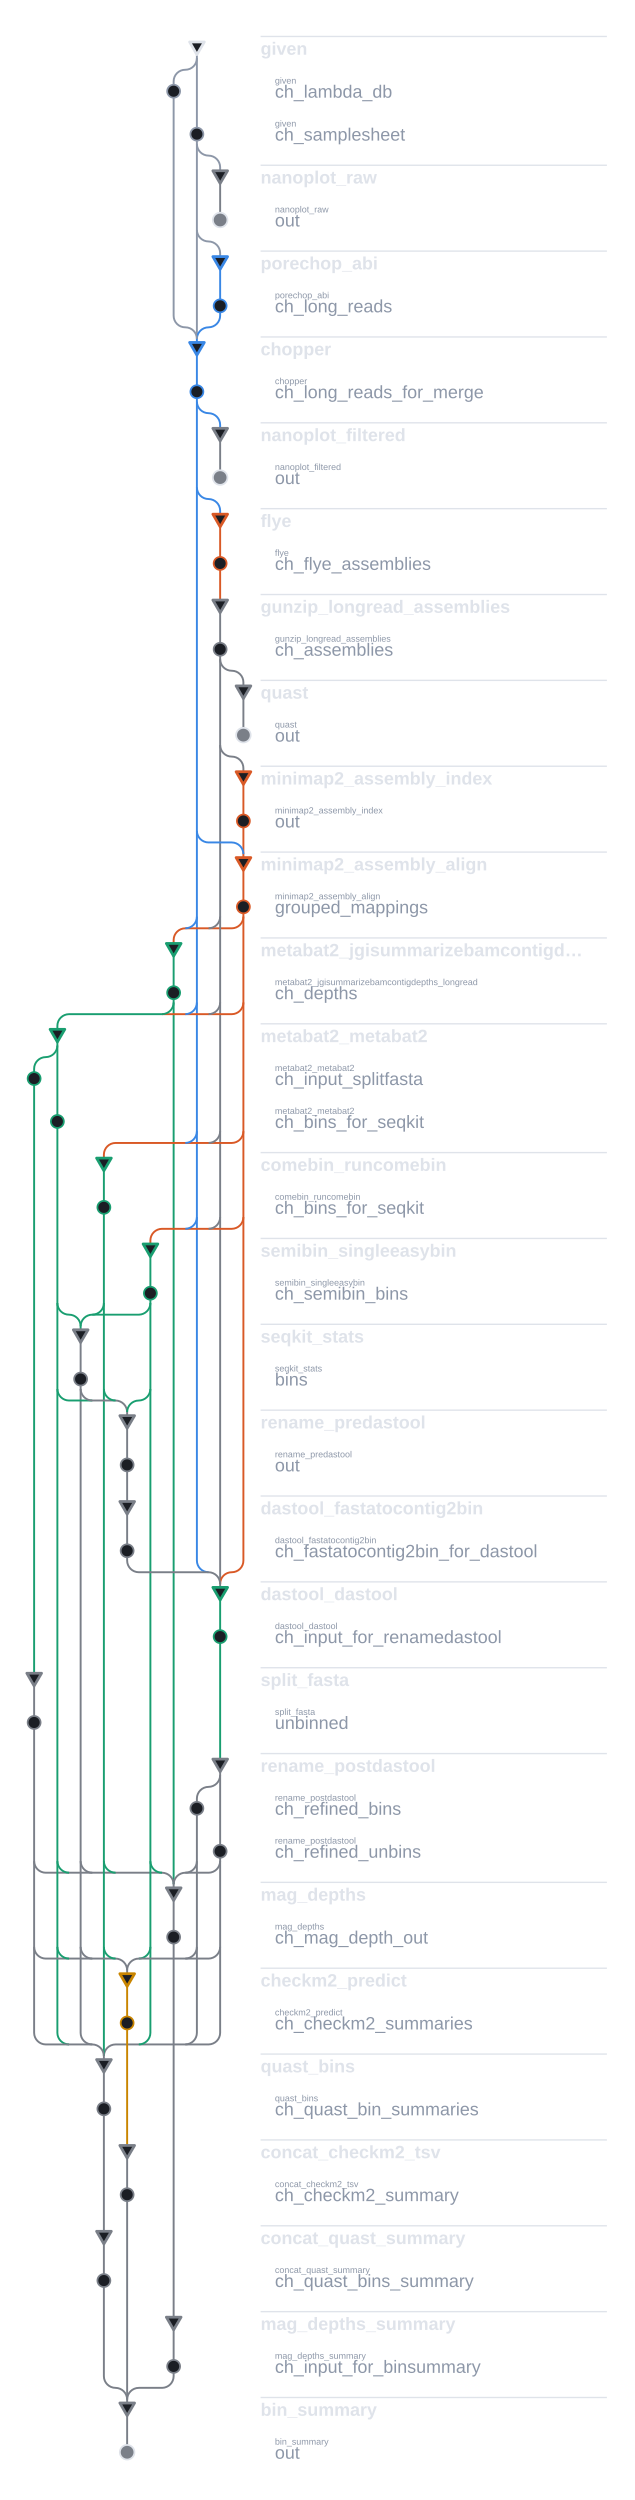
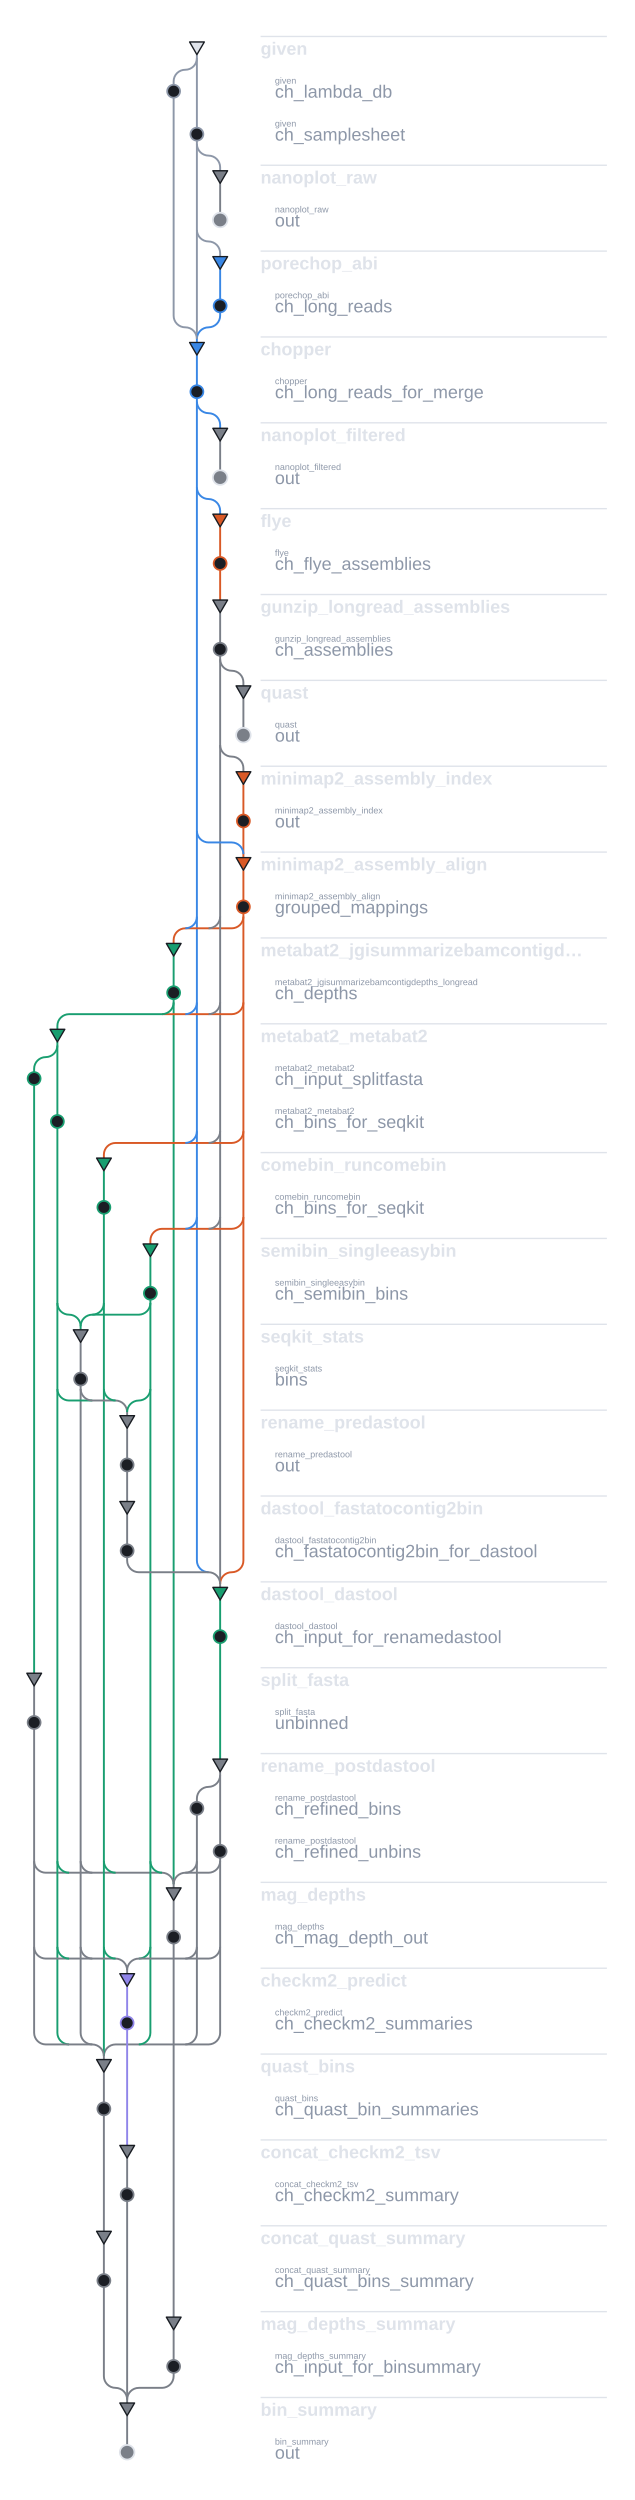
<svg xmlns="http://www.w3.org/2000/svg" width="461" height="1817" viewBox="0 0 461 1817">
  <g fill="none" stroke="#8D97A8" stroke-width="1.4" stroke-linejoin="round" stroke-linecap="butt">
    <path d="M 143.1,39.7 L 143.1,42.2 L 143.1,92.8" />
    <path d="M 143.1,102.2 L 143.1,104.7 L 143.1,167.1 L 143.1,246.3" />
    <path d="M 143.1,248.9 L 143.1,246.3 A 8.5,8.5 0 0 1 151.6,237.9 A 8.5,8.5 0 0 0 160.0,229.4 L 160.0,227.0" stroke="#3987e5" />
    <path d="M 143.1,258.1 L 143.1,280.0" stroke="#3987e5" />
    <path d="M 143.1,289.4 L 143.1,291.9 L 143.1,354.2 L 143.1,603.9 L 143.1,666.2 L 143.1,728.6 L 143.1,822.2 L 143.1,884.6 L 143.1,1134.2 A 8.5,8.5 0 0 0 151.6,1142.7" stroke="#3987e5" />
    <path d="M 143.1,1309.6 L 143.1,1307.2 A 8.5,8.5 0 0 1 151.6,1298.7 A 8.5,8.5 0 0 0 160.0,1290.2" stroke="#7a7f88" />
    <path d="M 143.1,1319.0 L 143.1,1352.7 L 143.1,1415.0 L 143.1,1477.5 A 8.5,8.5 0 0 1 134.7,1485.9" stroke="#7a7f88" />
    <path d="M 126.2,61.6 L 126.2,59.1 A 8.4,8.4 0 0 1 134.7,50.7 A 8.4,8.4 0 0 0 143.1,42.2" />
    <path d="M 126.2,71.0 L 126.2,229.4 A 8.4,8.4 0 0 0 134.7,237.9 A 8.4,8.4 0 0 1 143.1,246.3" />
    <path d="M 126.2,685.7 L 126.2,683.1 A 8.5,8.5 0 0 1 134.7,674.7 L 151.6,674.7 L 168.5,674.7 A 8.5,8.5 0 0 0 176.9,666.2" stroke="#d95926" />
    <path d="M 126.2,694.9 L 126.2,716.8" stroke="#199e70" />
    <path d="M 126.2,726.2 L 126.2,728.6 L 126.2,1369.5" stroke="#199e70" />
    <path d="M 126.2,1372.1 L 126.2,1369.5 A 8.5,8.5 0 0 0 117.8,1361.1 L 84.0,1361.1 L 67.1,1361.1 L 50.2,1361.1 L 33.3,1361.1 A 8.5,8.5 0 0 1 24.8,1352.7" stroke="#7a7f88" />
    <path d="M 126.2,1381.3 L 126.2,1403.2" stroke="#7a7f88" />
    <path d="M 126.2,1412.6 L 126.2,1684.1" stroke="#7a7f88" />
    <path d="M 126.2,1693.3 L 126.2,1715.2" stroke="#7a7f88" />
    <path d="M 126.2,1724.6 L 126.2,1727.0 A 8.5,8.5 0 0 1 117.8,1735.5 L 100.9,1735.5 A 8.5,8.5 0 0 0 92.4,1744.0" stroke="#7a7f88" />
    <path d="M 160.0,124.1 L 160.0,121.5 A 8.5,8.5 0 0 0 151.6,113.1 A 8.5,8.5 0 0 1 143.1,104.7" />
    <path d="M 160.0,133.3 L 160.0,154.6" stroke="#7a7f88" />
    <path d="M 160.0,186.5 L 160.0,183.9 A 8.5,8.5 0 0 0 151.6,175.5 A 8.5,8.5 0 0 1 143.1,167.1" />
    <path d="M 160.0,195.7 L 160.0,217.6" stroke="#3987e5" />
    <path d="M 160.0,311.3 L 160.0,308.8 A 8.5,8.5 0 0 0 151.6,300.3 A 8.5,8.5 0 0 1 143.1,291.9" stroke="#3987e5" />
    <path d="M 160.0,320.5 L 160.0,341.8" stroke="#7a7f88" />
    <path d="M 160.0,373.7 L 160.0,371.1 A 8.5,8.5 0 0 0 151.6,362.7 A 8.5,8.5 0 0 1 143.1,354.2" stroke="#3987e5" />
    <path d="M 160.0,382.9 L 160.0,404.8" stroke="#d95926" />
    <path d="M 160.0,414.2 L 160.0,436.1" stroke="#d95926" />
    <path d="M 160.0,445.3 L 160.0,467.2" stroke="#7a7f88" />
    <path d="M 160.0,476.6 L 160.0,479.1 L 160.0,541.5 L 160.0,666.2 L 160.0,728.6 L 160.0,822.2 L 160.0,884.6 L 160.0,1151.2 L 160.0,1153.7" stroke="#7a7f88" />
    <path d="M 160.0,1162.9 L 160.0,1184.8" stroke="#199e70" />
    <path d="M 160.0,1194.2 L 160.0,1278.5" stroke="#199e70" />
    <path d="M 160.0,1287.7 L 160.0,1290.2 L 160.0,1340.8" stroke="#7a7f88" />
    <path d="M 160.0,1350.2 L 160.0,1352.7 L 160.0,1415.0 L 160.0,1477.5 A 8.5,8.5 0 0 1 151.6,1485.9 L 134.7,1485.9 L 100.9,1485.9 L 84.0,1485.9 A 8.5,8.5 0 0 0 75.5,1494.3" stroke="#7a7f88" />
    <path d="M 176.9,498.5 L 176.9,495.9 A 8.4,8.4 0 0 0 168.5,487.5 A 8.4,8.4 0 0 1 160.0,479.1" stroke="#7a7f88" />
    <path d="M 176.9,507.7 L 176.9,529.0" stroke="#7a7f88" />
    <path d="M 176.9,560.9 L 176.9,558.4 A 8.4,8.4 0 0 0 168.5,549.9 A 8.4,8.4 0 0 1 160.0,541.5" stroke="#7a7f88" />
    <path d="M 176.9,570.1 L 176.9,592.0" stroke="#d95926" />
    <path d="M 176.9,601.4 L 176.9,620.8 L 176.9,623.3" stroke="#d95926" />
    <path d="M 176.9,632.5 L 176.9,654.4" stroke="#d95926" />
    <path d="M 176.9,663.8 L 176.9,666.2 L 176.9,728.6 L 176.9,822.2 L 176.9,884.6 L 176.9,1134.2 A 8.4,8.4 0 0 1 168.5,1142.7 A 8.4,8.4 0 0 0 160.0,1151.2" stroke="#d95926" />
    <path d="M 117.8,737.1 L 134.7,737.1 L 151.6,737.1 L 168.5,737.1 A 8.5,8.5 0 0 0 176.9,728.6" stroke="#d95926" />
    <path d="M 41.7,748.1 L 41.7,745.5 A 8.5,8.5 0 0 1 50.2,737.1 L 117.8,737.1 A 8.5,8.5 0 0 0 126.2,728.6" stroke="#199e70" />
    <path d="M 41.7,757.3 L 41.7,759.9 L 41.7,810.4" stroke="#199e70" />
    <path d="M 41.7,819.8 L 41.7,947.0 L 41.7,1009.5 L 41.7,1352.7 L 41.7,1415.0 L 41.7,1477.5 A 8.5,8.5 0 0 0 50.2,1485.9" stroke="#199e70" />
    <path d="M 75.5,841.7 L 75.5,839.1 A 8.5,8.5 0 0 1 84.0,830.7 L 134.7,830.7 L 151.6,830.7 L 168.5,830.7 A 8.5,8.5 0 0 0 176.9,822.2" stroke="#d95926" />
    <path d="M 75.5,850.9 L 75.5,872.8" stroke="#199e70" />
    <path d="M 75.5,882.2 L 75.5,947.0 L 75.5,1009.5 L 75.5,1352.7 L 75.5,1415.0 L 75.5,1494.3" stroke="#199e70" />
    <path d="M 75.5,1496.9 L 75.5,1494.3 A 8.5,8.5 0 0 0 67.1,1485.9 L 50.2,1485.9 L 33.3,1485.9 A 8.5,8.5 0 0 1 24.8,1477.5 L 24.8,1415.0 L 24.8,1352.7 L 24.8,1256.6" stroke="#7a7f88" />
    <path d="M 75.5,1506.1 L 75.5,1528.0" stroke="#7a7f88" />
    <path d="M 75.5,1537.4 L 75.5,1621.7" stroke="#7a7f88" />
    <path d="M 75.5,1630.9 L 75.5,1652.8" stroke="#7a7f88" />
    <path d="M 75.5,1662.2 L 75.5,1727.0 A 8.5,8.5 0 0 0 84.0,1735.5 A 8.5,8.5 0 0 1 92.4,1744.0" stroke="#7a7f88" />
    <path d="M 109.3,904.1 L 109.3,901.5 A 8.5,8.5 0 0 1 117.8,893.1 L 134.7,893.1 L 151.6,893.1 L 168.5,893.1 A 8.5,8.5 0 0 0 176.9,884.6" stroke="#d95926" />
    <path d="M 109.3,913.3 L 109.3,935.2" stroke="#199e70" />
    <path d="M 109.3,944.6 L 109.3,947.0 L 109.3,1009.5 L 109.3,1352.7 L 109.3,1415.0 L 109.3,1477.5 A 8.5,8.5 0 0 1 100.9,1485.9" stroke="#199e70" />
    <path d="M 24.8,779.2 L 24.8,776.8 A 8.5,8.5 0 0 1 33.3,768.3 A 8.5,8.5 0 0 0 41.7,759.9" stroke="#199e70" />
    <path d="M 24.8,788.6 L 24.8,1216.1" stroke="#199e70" />
    <path d="M 24.8,1225.3 L 24.8,1247.2" stroke="#7a7f88" />
    <path d="M 58.6,966.5 L 58.6,964.0 A 8.4,8.4 0 0 0 50.2,955.5 A 8.4,8.4 0 0 1 41.7,947.0" stroke="#199e70" />
    <path d="M 58.6,975.7 L 58.6,997.6" stroke="#7a7f88" />
    <path d="M 58.6,1007.0 L 58.6,1009.5 L 58.6,1352.7 L 58.6,1415.0 L 58.6,1477.5 A 8.4,8.4 0 0 0 67.1,1485.9" stroke="#7a7f88" />
    <path d="M 67.1,1017.9 L 50.2,1017.9 A 8.5,8.5 0 0 1 41.7,1009.5" stroke="#199e70" />
    <path d="M 92.4,1028.9 L 92.4,1026.3 A 8.5,8.5 0 0 0 84.0,1017.9 L 67.1,1017.9 A 8.5,8.5 0 0 1 58.6,1009.5" stroke="#7a7f88" />
    <path d="M 92.4,1038.1 L 92.4,1060.0" stroke="#7a7f88" />
    <path d="M 92.4,1069.4 L 92.4,1091.3" stroke="#7a7f88" />
    <path d="M 92.4,1100.5 L 92.4,1122.4" stroke="#7a7f88" />
    <path d="M 92.4,1131.8 L 92.4,1134.2 A 8.5,8.5 0 0 0 100.9,1142.7 L 151.6,1142.7 A 8.5,8.5 0 0 1 160.0,1151.2" stroke="#7a7f88" />
    <path d="M 92.4,1434.5 L 92.4,1432.0 A 8.5,8.5 0 0 0 84.0,1423.5 L 67.1,1423.5 L 50.2,1423.5 L 33.3,1423.5 A 8.5,8.5 0 0 1 24.8,1415.0" stroke="#7a7f88" />
-     <path d="M 92.4,1443.7 L 92.4,1465.6" stroke="#c98500" />
-     <path d="M 92.4,1475.0 L 92.4,1559.3" stroke="#c98500" />
+     <path d="M 92.4,1443.7 L 92.4,1465.6" stroke="#9085e9" />
+     <path d="M 92.4,1475.0 L 92.4,1559.3" stroke="#9085e9" />
    <path d="M 92.4,1568.5 L 92.4,1590.4" stroke="#7a7f88" />
    <path d="M 92.4,1599.8 L 92.4,1744.0 L 92.4,1746.5" stroke="#7a7f88" />
    <path d="M 92.4,1755.7 L 92.4,1777.0" stroke="#7a7f88" />
    <path d="M 143.1,603.9 A 8.5,8.5 0 0 0 151.6,612.3 L 168.5,612.3 A 8.5,8.5 0 0 1 176.9,620.8" stroke="#3987e5" />
    <path d="M 143.1,666.2 A 8.4,8.4 0 0 1 134.7,674.7" stroke="#3987e5" />
    <path d="M 143.1,728.6 A 8.5,8.5 0 0 1 134.7,737.1" stroke="#3987e5" />
    <path d="M 143.1,822.2 A 8.5,8.5 0 0 1 134.7,830.7" stroke="#3987e5" />
    <path d="M 143.1,884.6 A 8.5,8.5 0 0 1 134.7,893.1" stroke="#3987e5" />
    <path d="M 160.0,666.2 A 8.5,8.5 0 0 1 151.6,674.7" stroke="#7a7f88" />
    <path d="M 160.0,728.6 A 8.5,8.5 0 0 1 151.6,737.1" stroke="#7a7f88" />
    <path d="M 160.0,822.2 A 8.5,8.5 0 0 1 151.6,830.7" stroke="#7a7f88" />
    <path d="M 160.0,884.6 A 8.5,8.5 0 0 1 151.6,893.1" stroke="#7a7f88" />
    <path d="M 41.7,1352.7 A 8.5,8.5 0 0 0 50.2,1361.1" stroke="#199e70" />
    <path d="M 41.7,1415.0 A 8.5,8.5 0 0 0 50.2,1423.5" stroke="#199e70" />
    <path d="M 75.5,947.0 A 8.4,8.4 0 0 1 67.1,955.5" stroke="#199e70" />
    <path d="M 58.6,964.0 A 8.5,8.5 0 0 1 67.1,955.5 L 100.9,955.5 A 8.5,8.5 0 0 0 109.3,947.0" stroke="#199e70" />
    <path d="M 75.5,1009.5 A 8.5,8.5 0 0 0 84.0,1017.9" stroke="#199e70" />
    <path d="M 75.5,1352.7 A 8.5,8.5 0 0 0 84.0,1361.1" stroke="#199e70" />
    <path d="M 75.5,1415.0 A 8.5,8.5 0 0 0 84.0,1423.5" stroke="#199e70" />
    <path d="M 109.3,1009.5 A 8.5,8.5 0 0 1 100.9,1017.9 A 8.5,8.5 0 0 0 92.4,1026.3" stroke="#199e70" />
    <path d="M 109.3,1352.7 A 8.4,8.4 0 0 0 117.8,1361.1" stroke="#199e70" />
    <path d="M 109.3,1415.0 A 8.5,8.5 0 0 1 100.9,1423.5" stroke="#199e70" />
    <path d="M 92.4,1432.0 A 8.5,8.5 0 0 1 100.9,1423.5 L 134.7,1423.5 L 151.6,1423.5 A 8.5,8.5 0 0 0 160.0,1415.0" stroke="#7a7f88" />
    <path d="M 58.6,1352.7 A 8.5,8.5 0 0 0 67.1,1361.1" stroke="#7a7f88" />
    <path d="M 58.6,1415.0 A 8.5,8.5 0 0 0 67.1,1423.5" stroke="#7a7f88" />
    <path d="M 143.1,1352.7 A 8.4,8.4 0 0 1 134.7,1361.1" stroke="#7a7f88" />
    <path d="M 126.2,1369.5 A 8.5,8.5 0 0 1 134.7,1361.1 L 151.6,1361.1 A 8.5,8.5 0 0 0 160.0,1352.7" stroke="#7a7f88" />
    <path d="M 143.1,1415.0 A 8.5,8.5 0 0 1 134.7,1423.5" stroke="#7a7f88" />
  </g>
  <g>
-     <polygon points="137.8,30.5 148.5,30.5 143.1,39.7" fill="#1B1E24" stroke="#DFE3EA" stroke-width="2.0" stroke-linejoin="round" />
+     <polygon points="137.8,30.5 148.5,30.5 143.1,39.7" fill="#dfe3ea" stroke="#171b21" stroke-width="1.0" stroke-linejoin="round" />
    <line x1="189.4" y1="26.5" x2="441.1" y2="26.5" stroke="#DFE3EA" stroke-width="1" />
    <text x="189.4" y="39.8" font-family="Arial" font-size="13" fill="#DFE3EA" font-weight="600" text-anchor="start">given</text>
  </g>
  <g>
    <circle cx="126.2" cy="66.3" r="4.7" fill="#1B1E24" stroke="#8D97A8" stroke-width="1.3" />
    <text x="199.8" y="60.8" font-family="Arial" font-size="6.5" fill="#8D97A8" text-anchor="start">given</text>
    <text x="199.8" y="71.0" font-family="Arial" font-size="13" fill="#8D97A8" font-weight="normal" text-anchor="start">ch_lambda_db</text>
  </g>
  <g>
    <circle cx="143.1" cy="97.5" r="4.7" fill="#1B1E24" stroke="#8D97A8" stroke-width="1.3" />
    <text x="199.8" y="92.0" font-family="Arial" font-size="6.5" fill="#8D97A8" text-anchor="start">given</text>
    <text x="199.8" y="102.2" font-family="Arial" font-size="13" fill="#8D97A8" font-weight="normal" text-anchor="start">ch_samplesheet</text>
  </g>
  <g>
-     <polygon points="154.7,124.1 165.4,124.1 160.0,133.3" fill="#1B1E24" stroke="#7a7f88" stroke-width="2.0" stroke-linejoin="round" />
+     <polygon points="154.7,124.1 165.4,124.1 160.0,133.3" fill="#7a7f88" stroke="#171b21" stroke-width="1.0" stroke-linejoin="round" />
    <line x1="189.4" y1="120.1" x2="441.1" y2="120.1" stroke="#DFE3EA" stroke-width="1" />
    <text x="189.4" y="133.4" font-family="Arial" font-size="13" fill="#DFE3EA" font-weight="600" text-anchor="start">nanoplot_raw</text>
  </g>
  <g>
    <circle cx="160.0" cy="159.9" r="5.3" fill="#7a7f88" stroke="#DFE3EA" stroke-width="1.3" />
    <text x="199.8" y="154.4" font-family="Arial" font-size="6.5" fill="#8D97A8" text-anchor="start">nanoplot_raw</text>
    <text x="199.8" y="164.6" font-family="Arial" font-size="13" fill="#8D97A8" font-weight="normal" text-anchor="start">out</text>
  </g>
  <g>
-     <polygon points="154.7,186.5 165.4,186.5 160.0,195.7" fill="#1B1E24" stroke="#3987e5" stroke-width="2.0" stroke-linejoin="round" />
+     <polygon points="154.7,186.5 165.4,186.5 160.0,195.7" fill="#3987e5" stroke="#171b21" stroke-width="1.0" stroke-linejoin="round" />
    <line x1="189.4" y1="182.5" x2="441.1" y2="182.5" stroke="#DFE3EA" stroke-width="1" />
    <text x="189.4" y="195.8" font-family="Arial" font-size="13" fill="#DFE3EA" font-weight="600" text-anchor="start">porechop_abi</text>
  </g>
  <g>
    <circle cx="160.0" cy="222.3" r="4.7" fill="#1B1E24" stroke="#3987e5" stroke-width="1.3" />
    <text x="199.8" y="216.8" font-family="Arial" font-size="6.5" fill="#8D97A8" text-anchor="start">porechop_abi</text>
    <text x="199.8" y="227.0" font-family="Arial" font-size="13" fill="#8D97A8" font-weight="normal" text-anchor="start">ch_long_reads</text>
  </g>
  <g>
-     <polygon points="137.8,248.9 148.5,248.9 143.1,258.1" fill="#1B1E24" stroke="#3987e5" stroke-width="2.0" stroke-linejoin="round" />
+     <polygon points="137.8,248.9 148.5,248.9 143.1,258.1" fill="#3987e5" stroke="#171b21" stroke-width="1.0" stroke-linejoin="round" />
    <line x1="189.4" y1="244.9" x2="441.1" y2="244.9" stroke="#DFE3EA" stroke-width="1" />
    <text x="189.4" y="258.2" font-family="Arial" font-size="13" fill="#DFE3EA" font-weight="600" text-anchor="start">chopper</text>
  </g>
  <g>
    <circle cx="143.1" cy="284.7" r="4.7" fill="#1B1E24" stroke="#3987e5" stroke-width="1.3" />
    <text x="199.8" y="279.2" font-family="Arial" font-size="6.5" fill="#8D97A8" text-anchor="start">chopper</text>
    <text x="199.8" y="289.4" font-family="Arial" font-size="13" fill="#8D97A8" font-weight="normal" text-anchor="start">ch_long_reads_for_merge</text>
  </g>
  <g>
-     <polygon points="154.7,311.3 165.4,311.3 160.0,320.5" fill="#1B1E24" stroke="#7a7f88" stroke-width="2.0" stroke-linejoin="round" />
+     <polygon points="154.7,311.3 165.4,311.3 160.0,320.5" fill="#7a7f88" stroke="#171b21" stroke-width="1.0" stroke-linejoin="round" />
    <line x1="189.4" y1="307.3" x2="441.1" y2="307.3" stroke="#DFE3EA" stroke-width="1" />
    <text x="189.4" y="320.6" font-family="Arial" font-size="13" fill="#DFE3EA" font-weight="600" text-anchor="start">nanoplot_filtered</text>
  </g>
  <g>
    <circle cx="160.0" cy="347.1" r="5.3" fill="#7a7f88" stroke="#DFE3EA" stroke-width="1.3" />
    <text x="199.8" y="341.6" font-family="Arial" font-size="6.5" fill="#8D97A8" text-anchor="start">nanoplot_filtered</text>
    <text x="199.8" y="351.8" font-family="Arial" font-size="13" fill="#8D97A8" font-weight="normal" text-anchor="start">out</text>
  </g>
  <g>
-     <polygon points="154.7,373.7 165.4,373.7 160.0,382.9" fill="#1B1E24" stroke="#d95926" stroke-width="2.0" stroke-linejoin="round" />
+     <polygon points="154.7,373.7 165.4,373.7 160.0,382.9" fill="#d95926" stroke="#171b21" stroke-width="1.0" stroke-linejoin="round" />
    <line x1="189.4" y1="369.7" x2="441.1" y2="369.7" stroke="#DFE3EA" stroke-width="1" />
    <text x="189.4" y="383.0" font-family="Arial" font-size="13" fill="#DFE3EA" font-weight="600" text-anchor="start">flye</text>
  </g>
  <g>
    <circle cx="160.0" cy="409.5" r="4.7" fill="#1B1E24" stroke="#d95926" stroke-width="1.3" />
    <text x="199.8" y="404.0" font-family="Arial" font-size="6.5" fill="#8D97A8" text-anchor="start">flye</text>
    <text x="199.8" y="414.2" font-family="Arial" font-size="13" fill="#8D97A8" font-weight="normal" text-anchor="start">ch_flye_assemblies</text>
  </g>
  <g>
-     <polygon points="154.7,436.1 165.4,436.1 160.0,445.3" fill="#1B1E24" stroke="#7a7f88" stroke-width="2.0" stroke-linejoin="round" />
+     <polygon points="154.7,436.1 165.4,436.1 160.0,445.3" fill="#7a7f88" stroke="#171b21" stroke-width="1.0" stroke-linejoin="round" />
    <line x1="189.4" y1="432.1" x2="441.1" y2="432.1" stroke="#DFE3EA" stroke-width="1" />
    <text x="189.4" y="445.4" font-family="Arial" font-size="13" fill="#DFE3EA" font-weight="600" text-anchor="start">gunzip_longread_assemblies</text>
  </g>
  <g>
    <circle cx="160.0" cy="471.9" r="4.7" fill="#1B1E24" stroke="#7a7f88" stroke-width="1.3" />
    <text x="199.8" y="466.4" font-family="Arial" font-size="6.5" fill="#8D97A8" text-anchor="start">gunzip_longread_assemblies</text>
    <text x="199.8" y="476.6" font-family="Arial" font-size="13" fill="#8D97A8" font-weight="normal" text-anchor="start">ch_assemblies</text>
  </g>
  <g>
-     <polygon points="171.6,498.5 182.3,498.5 176.9,507.7" fill="#1B1E24" stroke="#7a7f88" stroke-width="2.0" stroke-linejoin="round" />
+     <polygon points="171.6,498.5 182.3,498.5 176.9,507.7" fill="#7a7f88" stroke="#171b21" stroke-width="1.0" stroke-linejoin="round" />
    <line x1="189.4" y1="494.5" x2="441.1" y2="494.5" stroke="#DFE3EA" stroke-width="1" />
    <text x="189.4" y="507.8" font-family="Arial" font-size="13" fill="#DFE3EA" font-weight="600" text-anchor="start">quast</text>
  </g>
  <g>
    <circle cx="176.9" cy="534.3" r="5.3" fill="#7a7f88" stroke="#DFE3EA" stroke-width="1.3" />
    <text x="199.8" y="528.8" font-family="Arial" font-size="6.5" fill="#8D97A8" text-anchor="start">quast</text>
    <text x="199.8" y="539.0" font-family="Arial" font-size="13" fill="#8D97A8" font-weight="normal" text-anchor="start">out</text>
  </g>
  <g>
-     <polygon points="171.6,560.9 182.3,560.9 176.9,570.1" fill="#1B1E24" stroke="#d95926" stroke-width="2.0" stroke-linejoin="round" />
+     <polygon points="171.6,560.9 182.3,560.9 176.9,570.1" fill="#d95926" stroke="#171b21" stroke-width="1.0" stroke-linejoin="round" />
    <line x1="189.4" y1="556.9" x2="441.1" y2="556.9" stroke="#DFE3EA" stroke-width="1" />
    <text x="189.4" y="570.2" font-family="Arial" font-size="13" fill="#DFE3EA" font-weight="600" text-anchor="start">minimap2_assembly_index</text>
  </g>
  <g>
    <circle cx="176.9" cy="596.7" r="4.7" fill="#1B1E24" stroke="#d95926" stroke-width="1.3" />
    <text x="199.8" y="591.2" font-family="Arial" font-size="6.5" fill="#8D97A8" text-anchor="start">minimap2_assembly_index</text>
    <text x="199.8" y="601.4" font-family="Arial" font-size="13" fill="#8D97A8" font-weight="normal" text-anchor="start">out</text>
  </g>
  <g>
-     <polygon points="171.6,623.3 182.3,623.3 176.9,632.5" fill="#1B1E24" stroke="#d95926" stroke-width="2.0" stroke-linejoin="round" />
+     <polygon points="171.6,623.3 182.3,623.3 176.9,632.5" fill="#d95926" stroke="#171b21" stroke-width="1.0" stroke-linejoin="round" />
    <line x1="189.4" y1="619.3" x2="441.1" y2="619.3" stroke="#DFE3EA" stroke-width="1" />
    <text x="189.4" y="632.6" font-family="Arial" font-size="13" fill="#DFE3EA" font-weight="600" text-anchor="start">minimap2_assembly_align</text>
  </g>
  <g>
    <circle cx="176.9" cy="659.1" r="4.7" fill="#1B1E24" stroke="#d95926" stroke-width="1.3" />
    <text x="199.8" y="653.6" font-family="Arial" font-size="6.5" fill="#8D97A8" text-anchor="start">minimap2_assembly_align</text>
    <text x="199.8" y="663.8" font-family="Arial" font-size="13" fill="#8D97A8" font-weight="normal" text-anchor="start">grouped_mappings</text>
  </g>
  <g>
-     <polygon points="120.9,685.7 131.6,685.7 126.2,694.9" fill="#1B1E24" stroke="#199e70" stroke-width="2.0" stroke-linejoin="round" />
+     <polygon points="120.9,685.7 131.6,685.7 126.2,694.9" fill="#199e70" stroke="#171b21" stroke-width="1.0" stroke-linejoin="round" />
    <line x1="189.4" y1="681.7" x2="441.1" y2="681.7" stroke="#DFE3EA" stroke-width="1" />
    <text x="189.4" y="695.0" font-family="Arial" font-size="13" fill="#DFE3EA" font-weight="600" text-anchor="start">metabat2_jgisummarizebamcontigd…</text>
  </g>
  <g>
    <circle cx="126.2" cy="721.5" r="4.7" fill="#1B1E24" stroke="#199e70" stroke-width="1.3" />
    <text x="199.8" y="716.0" font-family="Arial" font-size="6.5" fill="#8D97A8" text-anchor="start">metabat2_jgisummarizebamcontigdepths_longread</text>
    <text x="199.8" y="726.2" font-family="Arial" font-size="13" fill="#8D97A8" font-weight="normal" text-anchor="start">ch_depths</text>
  </g>
  <g>
-     <polygon points="36.4,748.1 47.1,748.1 41.7,757.3" fill="#1B1E24" stroke="#199e70" stroke-width="2.0" stroke-linejoin="round" />
+     <polygon points="36.4,748.1 47.1,748.1 41.7,757.3" fill="#199e70" stroke="#171b21" stroke-width="1.0" stroke-linejoin="round" />
    <line x1="189.4" y1="744.1" x2="441.1" y2="744.1" stroke="#DFE3EA" stroke-width="1" />
    <text x="189.4" y="757.4" font-family="Arial" font-size="13" fill="#DFE3EA" font-weight="600" text-anchor="start">metabat2_metabat2</text>
  </g>
  <g>
    <circle cx="24.8" cy="783.9" r="4.7" fill="#1B1E24" stroke="#199e70" stroke-width="1.3" />
    <text x="199.8" y="778.4" font-family="Arial" font-size="6.5" fill="#8D97A8" text-anchor="start">metabat2_metabat2</text>
    <text x="199.8" y="788.6" font-family="Arial" font-size="13" fill="#8D97A8" font-weight="normal" text-anchor="start">ch_input_splitfasta</text>
  </g>
  <g>
    <circle cx="41.7" cy="815.1" r="4.7" fill="#1B1E24" stroke="#199e70" stroke-width="1.3" />
    <text x="199.8" y="809.6" font-family="Arial" font-size="6.5" fill="#8D97A8" text-anchor="start">metabat2_metabat2</text>
    <text x="199.8" y="819.8" font-family="Arial" font-size="13" fill="#8D97A8" font-weight="normal" text-anchor="start">ch_bins_for_seqkit</text>
  </g>
  <g>
-     <polygon points="70.2,841.7 80.9,841.7 75.5,850.9" fill="#1B1E24" stroke="#199e70" stroke-width="2.0" stroke-linejoin="round" />
+     <polygon points="70.2,841.7 80.9,841.7 75.5,850.9" fill="#199e70" stroke="#171b21" stroke-width="1.0" stroke-linejoin="round" />
    <line x1="189.4" y1="837.7" x2="441.1" y2="837.7" stroke="#DFE3EA" stroke-width="1" />
    <text x="189.4" y="851.0" font-family="Arial" font-size="13" fill="#DFE3EA" font-weight="600" text-anchor="start">comebin_runcomebin</text>
  </g>
  <g>
    <circle cx="75.5" cy="877.5" r="4.7" fill="#1B1E24" stroke="#199e70" stroke-width="1.3" />
    <text x="199.8" y="872.0" font-family="Arial" font-size="6.5" fill="#8D97A8" text-anchor="start">comebin_runcomebin</text>
    <text x="199.8" y="882.2" font-family="Arial" font-size="13" fill="#8D97A8" font-weight="normal" text-anchor="start">ch_bins_for_seqkit</text>
  </g>
  <g>
-     <polygon points="104.0,904.1 114.7,904.1 109.3,913.3" fill="#1B1E24" stroke="#199e70" stroke-width="2.0" stroke-linejoin="round" />
+     <polygon points="104.0,904.1 114.7,904.1 109.3,913.3" fill="#199e70" stroke="#171b21" stroke-width="1.0" stroke-linejoin="round" />
    <line x1="189.4" y1="900.1" x2="441.1" y2="900.1" stroke="#DFE3EA" stroke-width="1" />
    <text x="189.4" y="913.4" font-family="Arial" font-size="13" fill="#DFE3EA" font-weight="600" text-anchor="start">semibin_singleeasybin</text>
  </g>
  <g>
    <circle cx="109.3" cy="939.9" r="4.7" fill="#1B1E24" stroke="#199e70" stroke-width="1.3" />
    <text x="199.8" y="934.4" font-family="Arial" font-size="6.5" fill="#8D97A8" text-anchor="start">semibin_singleeasybin</text>
    <text x="199.8" y="944.6" font-family="Arial" font-size="13" fill="#8D97A8" font-weight="normal" text-anchor="start">ch_semibin_bins</text>
  </g>
  <g>
-     <polygon points="53.3,966.5 64.0,966.5 58.6,975.7" fill="#1B1E24" stroke="#7a7f88" stroke-width="2.0" stroke-linejoin="round" />
+     <polygon points="53.3,966.5 64.0,966.5 58.6,975.7" fill="#7a7f88" stroke="#171b21" stroke-width="1.0" stroke-linejoin="round" />
    <line x1="189.4" y1="962.5" x2="441.1" y2="962.5" stroke="#DFE3EA" stroke-width="1" />
    <text x="189.4" y="975.8" font-family="Arial" font-size="13" fill="#DFE3EA" font-weight="600" text-anchor="start">seqkit_stats</text>
  </g>
  <g>
    <circle cx="58.6" cy="1002.3" r="4.7" fill="#1B1E24" stroke="#7a7f88" stroke-width="1.3" />
    <text x="199.8" y="996.8" font-family="Arial" font-size="6.5" fill="#8D97A8" text-anchor="start">seqkit_stats</text>
    <text x="199.8" y="1007.0" font-family="Arial" font-size="13" fill="#8D97A8" font-weight="normal" text-anchor="start">bins</text>
  </g>
  <g>
-     <polygon points="87.1,1028.9 97.8,1028.9 92.4,1038.1" fill="#1B1E24" stroke="#7a7f88" stroke-width="2.0" stroke-linejoin="round" />
+     <polygon points="87.1,1028.9 97.8,1028.9 92.4,1038.1" fill="#7a7f88" stroke="#171b21" stroke-width="1.0" stroke-linejoin="round" />
    <line x1="189.4" y1="1024.9" x2="441.1" y2="1024.9" stroke="#DFE3EA" stroke-width="1" />
    <text x="189.4" y="1038.2" font-family="Arial" font-size="13" fill="#DFE3EA" font-weight="600" text-anchor="start">rename_predastool</text>
  </g>
  <g>
    <circle cx="92.4" cy="1064.7" r="4.7" fill="#1B1E24" stroke="#7a7f88" stroke-width="1.3" />
    <text x="199.8" y="1059.2" font-family="Arial" font-size="6.5" fill="#8D97A8" text-anchor="start">rename_predastool</text>
    <text x="199.8" y="1069.4" font-family="Arial" font-size="13" fill="#8D97A8" font-weight="normal" text-anchor="start">out</text>
  </g>
  <g>
-     <polygon points="87.1,1091.3 97.8,1091.3 92.4,1100.5" fill="#1B1E24" stroke="#7a7f88" stroke-width="2.0" stroke-linejoin="round" />
+     <polygon points="87.1,1091.3 97.8,1091.3 92.4,1100.5" fill="#7a7f88" stroke="#171b21" stroke-width="1.0" stroke-linejoin="round" />
    <line x1="189.4" y1="1087.3" x2="441.1" y2="1087.3" stroke="#DFE3EA" stroke-width="1" />
    <text x="189.4" y="1100.6" font-family="Arial" font-size="13" fill="#DFE3EA" font-weight="600" text-anchor="start">dastool_fastatocontig2bin</text>
  </g>
  <g>
    <circle cx="92.4" cy="1127.1" r="4.7" fill="#1B1E24" stroke="#7a7f88" stroke-width="1.3" />
    <text x="199.8" y="1121.6" font-family="Arial" font-size="6.5" fill="#8D97A8" text-anchor="start">dastool_fastatocontig2bin</text>
    <text x="199.8" y="1131.8" font-family="Arial" font-size="13" fill="#8D97A8" font-weight="normal" text-anchor="start">ch_fastatocontig2bin_for_dastool</text>
  </g>
  <g>
-     <polygon points="154.7,1153.7 165.4,1153.7 160.0,1162.9" fill="#1B1E24" stroke="#199e70" stroke-width="2.0" stroke-linejoin="round" />
+     <polygon points="154.7,1153.7 165.4,1153.7 160.0,1162.9" fill="#199e70" stroke="#171b21" stroke-width="1.0" stroke-linejoin="round" />
    <line x1="189.4" y1="1149.7" x2="441.1" y2="1149.7" stroke="#DFE3EA" stroke-width="1" />
    <text x="189.4" y="1163.0" font-family="Arial" font-size="13" fill="#DFE3EA" font-weight="600" text-anchor="start">dastool_dastool</text>
  </g>
  <g>
    <circle cx="160.0" cy="1189.5" r="4.7" fill="#1B1E24" stroke="#199e70" stroke-width="1.3" />
    <text x="199.8" y="1184.0" font-family="Arial" font-size="6.5" fill="#8D97A8" text-anchor="start">dastool_dastool</text>
    <text x="199.8" y="1194.2" font-family="Arial" font-size="13" fill="#8D97A8" font-weight="normal" text-anchor="start">ch_input_for_renamedastool</text>
  </g>
  <g>
-     <polygon points="19.5,1216.1 30.2,1216.1 24.8,1225.3" fill="#1B1E24" stroke="#7a7f88" stroke-width="2.0" stroke-linejoin="round" />
+     <polygon points="19.5,1216.1 30.2,1216.1 24.8,1225.3" fill="#7a7f88" stroke="#171b21" stroke-width="1.0" stroke-linejoin="round" />
    <line x1="189.4" y1="1212.1" x2="441.1" y2="1212.1" stroke="#DFE3EA" stroke-width="1" />
    <text x="189.4" y="1225.4" font-family="Arial" font-size="13" fill="#DFE3EA" font-weight="600" text-anchor="start">split_fasta</text>
  </g>
  <g>
    <circle cx="24.8" cy="1251.9" r="4.7" fill="#1B1E24" stroke="#7a7f88" stroke-width="1.3" />
    <text x="199.8" y="1246.4" font-family="Arial" font-size="6.5" fill="#8D97A8" text-anchor="start">split_fasta</text>
    <text x="199.8" y="1256.6" font-family="Arial" font-size="13" fill="#8D97A8" font-weight="normal" text-anchor="start">unbinned</text>
  </g>
  <g>
-     <polygon points="154.7,1278.5 165.4,1278.5 160.0,1287.7" fill="#1B1E24" stroke="#7a7f88" stroke-width="2.0" stroke-linejoin="round" />
+     <polygon points="154.7,1278.5 165.4,1278.5 160.0,1287.7" fill="#7a7f88" stroke="#171b21" stroke-width="1.0" stroke-linejoin="round" />
    <line x1="189.4" y1="1274.5" x2="441.1" y2="1274.5" stroke="#DFE3EA" stroke-width="1" />
    <text x="189.4" y="1287.8" font-family="Arial" font-size="13" fill="#DFE3EA" font-weight="600" text-anchor="start">rename_postdastool</text>
  </g>
  <g>
    <circle cx="143.1" cy="1314.3" r="4.7" fill="#1B1E24" stroke="#7a7f88" stroke-width="1.3" />
    <text x="199.8" y="1308.8" font-family="Arial" font-size="6.5" fill="#8D97A8" text-anchor="start">rename_postdastool</text>
    <text x="199.8" y="1319.0" font-family="Arial" font-size="13" fill="#8D97A8" font-weight="normal" text-anchor="start">ch_refined_bins</text>
  </g>
  <g>
    <circle cx="160.0" cy="1345.5" r="4.7" fill="#1B1E24" stroke="#7a7f88" stroke-width="1.3" />
    <text x="199.8" y="1340.0" font-family="Arial" font-size="6.5" fill="#8D97A8" text-anchor="start">rename_postdastool</text>
    <text x="199.8" y="1350.2" font-family="Arial" font-size="13" fill="#8D97A8" font-weight="normal" text-anchor="start">ch_refined_unbins</text>
  </g>
  <g>
-     <polygon points="120.9,1372.1 131.6,1372.1 126.2,1381.3" fill="#1B1E24" stroke="#7a7f88" stroke-width="2.0" stroke-linejoin="round" />
+     <polygon points="120.9,1372.1 131.6,1372.1 126.2,1381.3" fill="#7a7f88" stroke="#171b21" stroke-width="1.0" stroke-linejoin="round" />
    <line x1="189.4" y1="1368.1" x2="441.1" y2="1368.1" stroke="#DFE3EA" stroke-width="1" />
    <text x="189.4" y="1381.4" font-family="Arial" font-size="13" fill="#DFE3EA" font-weight="600" text-anchor="start">mag_depths</text>
  </g>
  <g>
    <circle cx="126.2" cy="1407.9" r="4.7" fill="#1B1E24" stroke="#7a7f88" stroke-width="1.3" />
    <text x="199.8" y="1402.4" font-family="Arial" font-size="6.5" fill="#8D97A8" text-anchor="start">mag_depths</text>
    <text x="199.8" y="1412.6" font-family="Arial" font-size="13" fill="#8D97A8" font-weight="normal" text-anchor="start">ch_mag_depth_out</text>
  </g>
  <g>
-     <polygon points="87.1,1434.5 97.8,1434.5 92.4,1443.7" fill="#1B1E24" stroke="#c98500" stroke-width="2.0" stroke-linejoin="round" />
+     <polygon points="87.1,1434.5 97.8,1434.5 92.4,1443.7" fill="#9085e9" stroke="#171b21" stroke-width="1.0" stroke-linejoin="round" />
    <line x1="189.4" y1="1430.5" x2="441.1" y2="1430.5" stroke="#DFE3EA" stroke-width="1" />
    <text x="189.4" y="1443.8" font-family="Arial" font-size="13" fill="#DFE3EA" font-weight="600" text-anchor="start">checkm2_predict</text>
  </g>
  <g>
-     <circle cx="92.4" cy="1470.3" r="4.7" fill="#1B1E24" stroke="#c98500" stroke-width="1.3" />
+     <circle cx="92.4" cy="1470.3" r="4.7" fill="#1B1E24" stroke="#9085e9" stroke-width="1.3" />
    <text x="199.8" y="1464.8" font-family="Arial" font-size="6.5" fill="#8D97A8" text-anchor="start">checkm2_predict</text>
    <text x="199.8" y="1475.0" font-family="Arial" font-size="13" fill="#8D97A8" font-weight="normal" text-anchor="start">ch_checkm2_summaries</text>
  </g>
  <g>
-     <polygon points="70.2,1496.9 80.9,1496.9 75.5,1506.1" fill="#1B1E24" stroke="#7a7f88" stroke-width="2.0" stroke-linejoin="round" />
+     <polygon points="70.2,1496.9 80.9,1496.9 75.5,1506.1" fill="#7a7f88" stroke="#171b21" stroke-width="1.0" stroke-linejoin="round" />
    <line x1="189.4" y1="1492.9" x2="441.1" y2="1492.9" stroke="#DFE3EA" stroke-width="1" />
    <text x="189.4" y="1506.2" font-family="Arial" font-size="13" fill="#DFE3EA" font-weight="600" text-anchor="start">quast_bins</text>
  </g>
  <g>
    <circle cx="75.5" cy="1532.7" r="4.7" fill="#1B1E24" stroke="#7a7f88" stroke-width="1.3" />
    <text x="199.8" y="1527.2" font-family="Arial" font-size="6.5" fill="#8D97A8" text-anchor="start">quast_bins</text>
    <text x="199.8" y="1537.4" font-family="Arial" font-size="13" fill="#8D97A8" font-weight="normal" text-anchor="start">ch_quast_bin_summaries</text>
  </g>
  <g>
-     <polygon points="87.1,1559.3 97.8,1559.3 92.4,1568.5" fill="#1B1E24" stroke="#7a7f88" stroke-width="2.0" stroke-linejoin="round" />
+     <polygon points="87.1,1559.3 97.8,1559.3 92.4,1568.5" fill="#7a7f88" stroke="#171b21" stroke-width="1.0" stroke-linejoin="round" />
    <line x1="189.4" y1="1555.3" x2="441.1" y2="1555.3" stroke="#DFE3EA" stroke-width="1" />
    <text x="189.4" y="1568.6" font-family="Arial" font-size="13" fill="#DFE3EA" font-weight="600" text-anchor="start">concat_checkm2_tsv</text>
  </g>
  <g>
    <circle cx="92.4" cy="1595.1" r="4.7" fill="#1B1E24" stroke="#7a7f88" stroke-width="1.3" />
    <text x="199.8" y="1589.6" font-family="Arial" font-size="6.5" fill="#8D97A8" text-anchor="start">concat_checkm2_tsv</text>
    <text x="199.8" y="1599.8" font-family="Arial" font-size="13" fill="#8D97A8" font-weight="normal" text-anchor="start">ch_checkm2_summary</text>
  </g>
  <g>
-     <polygon points="70.2,1621.7 80.9,1621.7 75.5,1630.9" fill="#1B1E24" stroke="#7a7f88" stroke-width="2.0" stroke-linejoin="round" />
+     <polygon points="70.2,1621.7 80.9,1621.7 75.5,1630.9" fill="#7a7f88" stroke="#171b21" stroke-width="1.0" stroke-linejoin="round" />
    <line x1="189.4" y1="1617.7" x2="441.1" y2="1617.7" stroke="#DFE3EA" stroke-width="1" />
    <text x="189.4" y="1631.0" font-family="Arial" font-size="13" fill="#DFE3EA" font-weight="600" text-anchor="start">concat_quast_summary</text>
  </g>
  <g>
    <circle cx="75.5" cy="1657.5" r="4.7" fill="#1B1E24" stroke="#7a7f88" stroke-width="1.3" />
    <text x="199.8" y="1652.0" font-family="Arial" font-size="6.5" fill="#8D97A8" text-anchor="start">concat_quast_summary</text>
    <text x="199.8" y="1662.2" font-family="Arial" font-size="13" fill="#8D97A8" font-weight="normal" text-anchor="start">ch_quast_bins_summary</text>
  </g>
  <g>
-     <polygon points="120.9,1684.1 131.6,1684.1 126.2,1693.3" fill="#1B1E24" stroke="#7a7f88" stroke-width="2.0" stroke-linejoin="round" />
+     <polygon points="120.9,1684.1 131.6,1684.1 126.2,1693.3" fill="#7a7f88" stroke="#171b21" stroke-width="1.0" stroke-linejoin="round" />
    <line x1="189.4" y1="1680.1" x2="441.1" y2="1680.1" stroke="#DFE3EA" stroke-width="1" />
    <text x="189.4" y="1693.4" font-family="Arial" font-size="13" fill="#DFE3EA" font-weight="600" text-anchor="start">mag_depths_summary</text>
  </g>
  <g>
    <circle cx="126.2" cy="1719.9" r="4.7" fill="#1B1E24" stroke="#7a7f88" stroke-width="1.3" />
    <text x="199.8" y="1714.4" font-family="Arial" font-size="6.5" fill="#8D97A8" text-anchor="start">mag_depths_summary</text>
    <text x="199.8" y="1724.6" font-family="Arial" font-size="13" fill="#8D97A8" font-weight="normal" text-anchor="start">ch_input_for_binsummary</text>
  </g>
  <g>
-     <polygon points="87.1,1746.5 97.8,1746.5 92.4,1755.7" fill="#1B1E24" stroke="#7a7f88" stroke-width="2.0" stroke-linejoin="round" />
+     <polygon points="87.1,1746.5 97.8,1746.5 92.4,1755.7" fill="#7a7f88" stroke="#171b21" stroke-width="1.0" stroke-linejoin="round" />
    <line x1="189.4" y1="1742.5" x2="441.1" y2="1742.5" stroke="#DFE3EA" stroke-width="1" />
    <text x="189.4" y="1755.8" font-family="Arial" font-size="13" fill="#DFE3EA" font-weight="600" text-anchor="start">bin_summary</text>
  </g>
  <g>
    <circle cx="92.4" cy="1782.3" r="5.3" fill="#7a7f88" stroke="#DFE3EA" stroke-width="1.3" />
    <text x="199.8" y="1776.8" font-family="Arial" font-size="6.5" fill="#8D97A8" text-anchor="start">bin_summary</text>
    <text x="199.8" y="1787.0" font-family="Arial" font-size="13" fill="#8D97A8" font-weight="normal" text-anchor="start">out</text>
  </g>
</svg>
